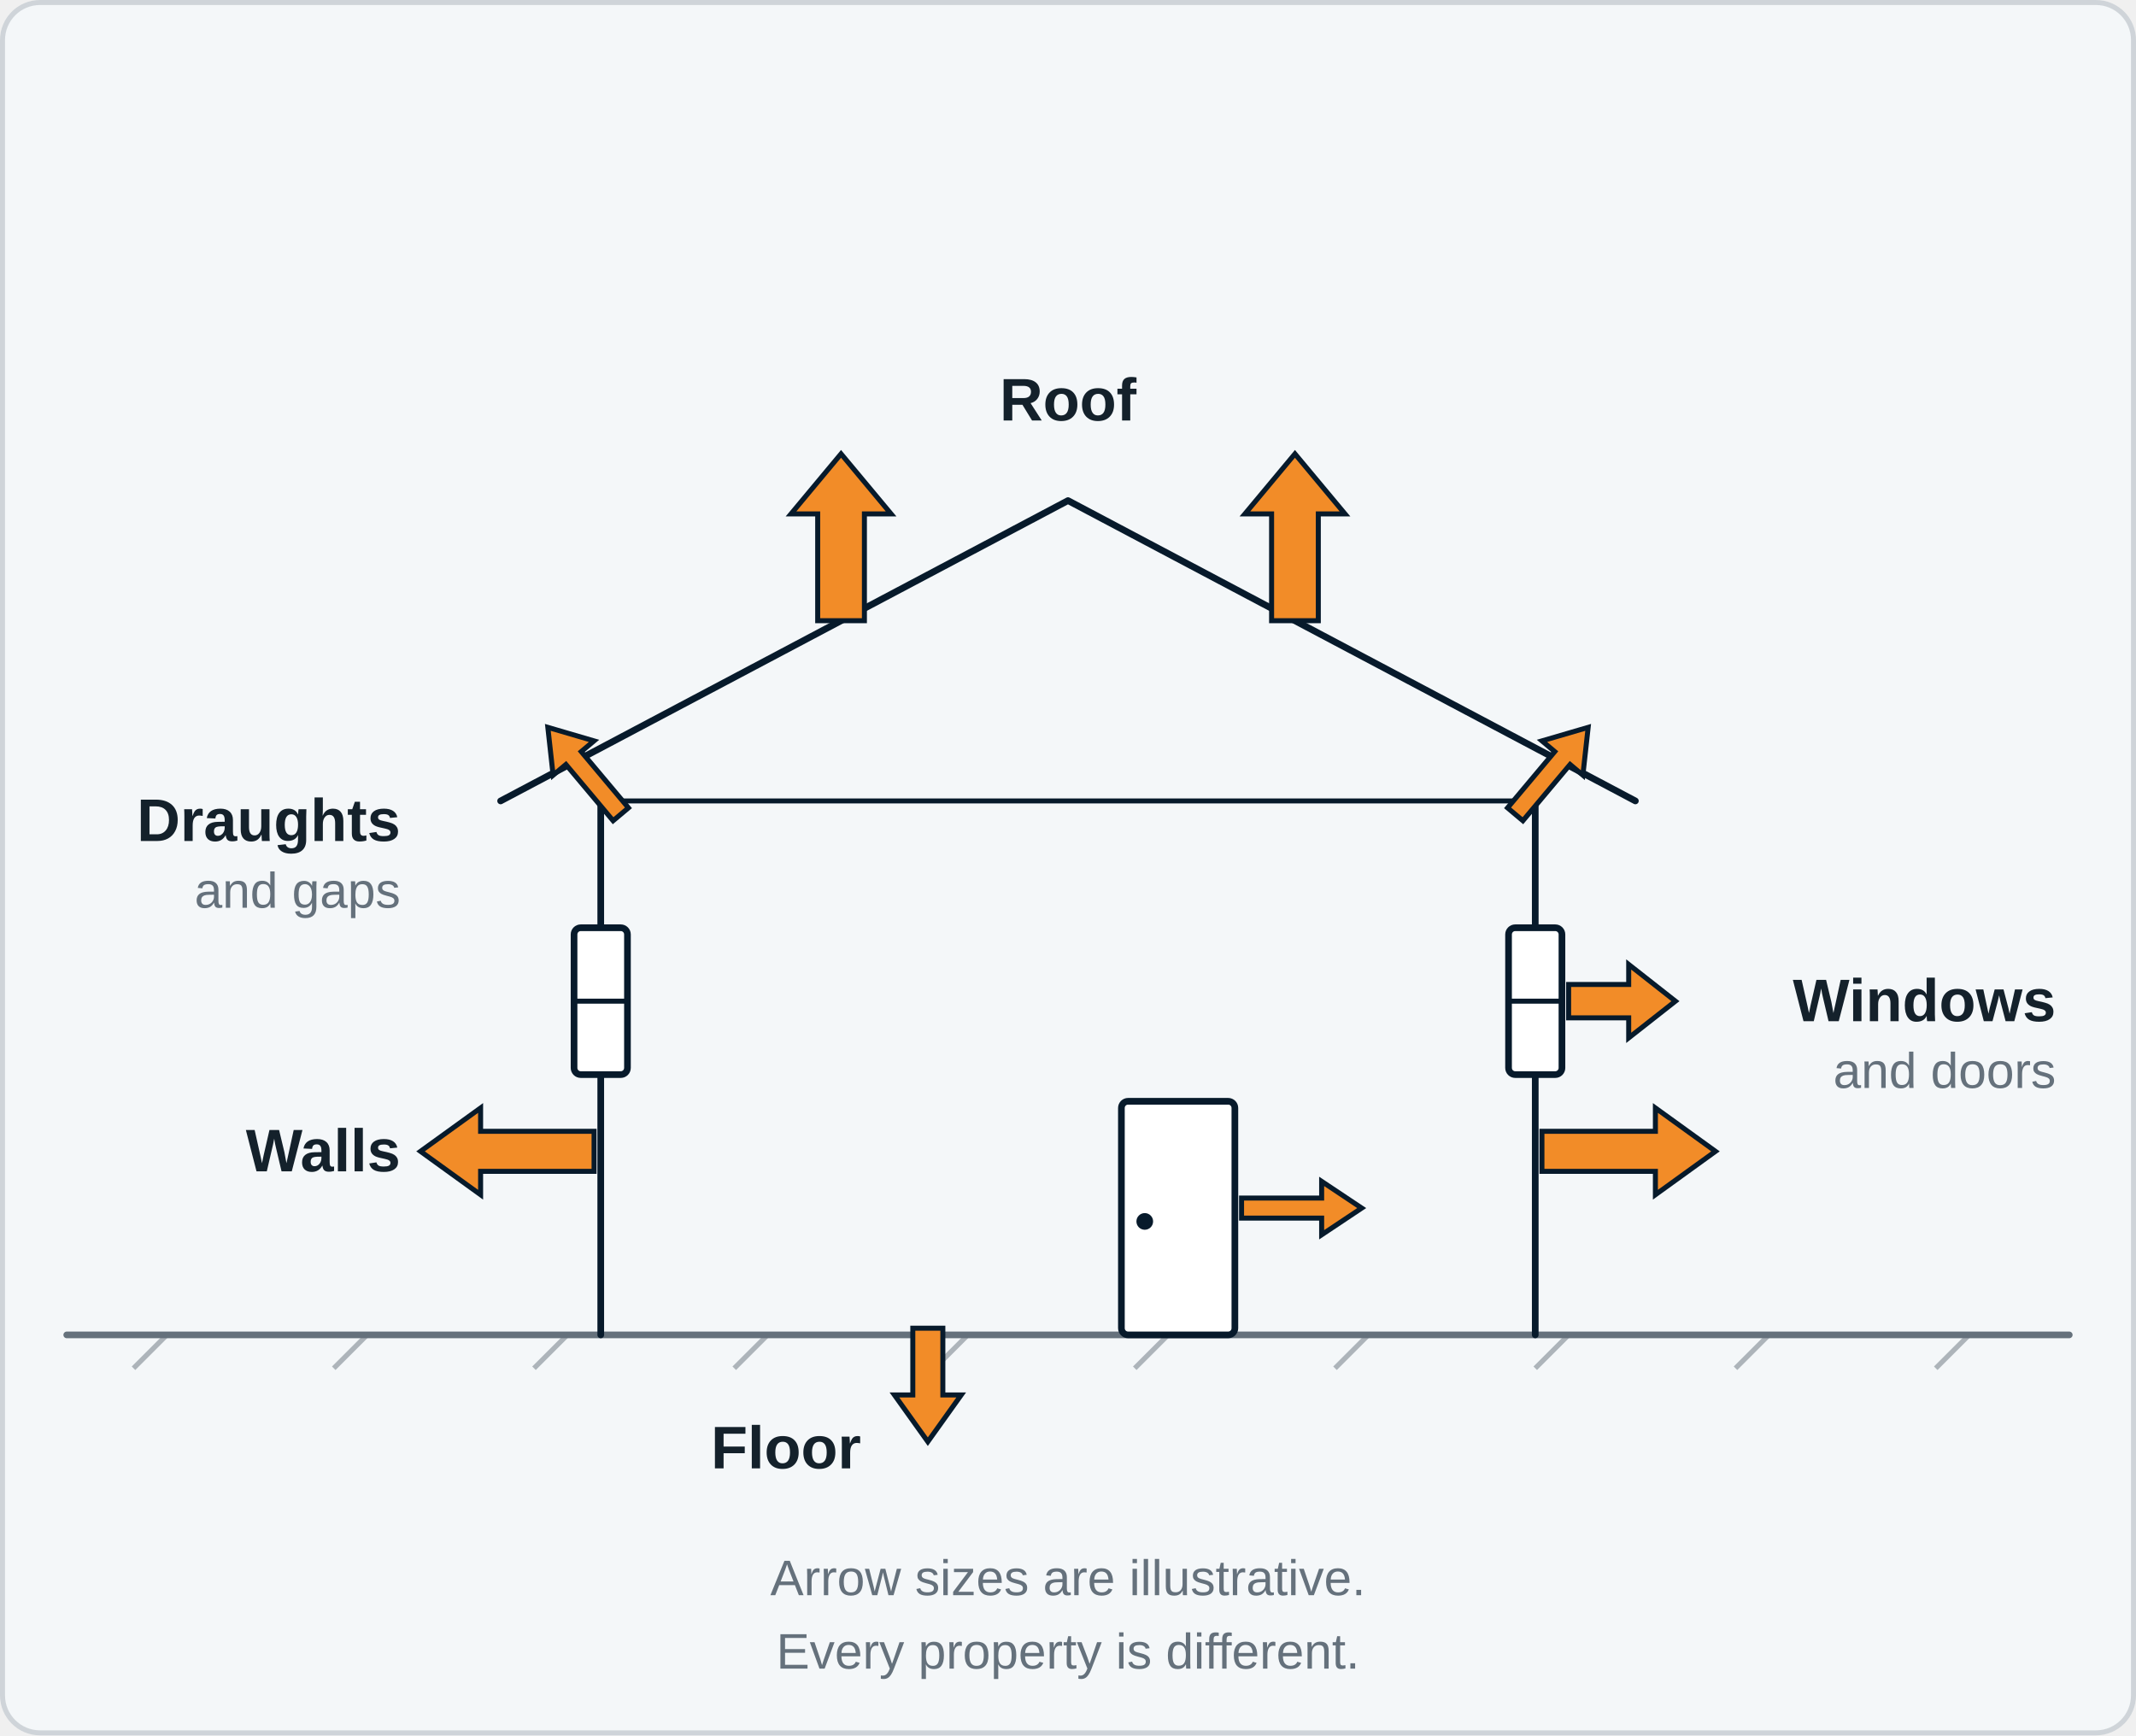
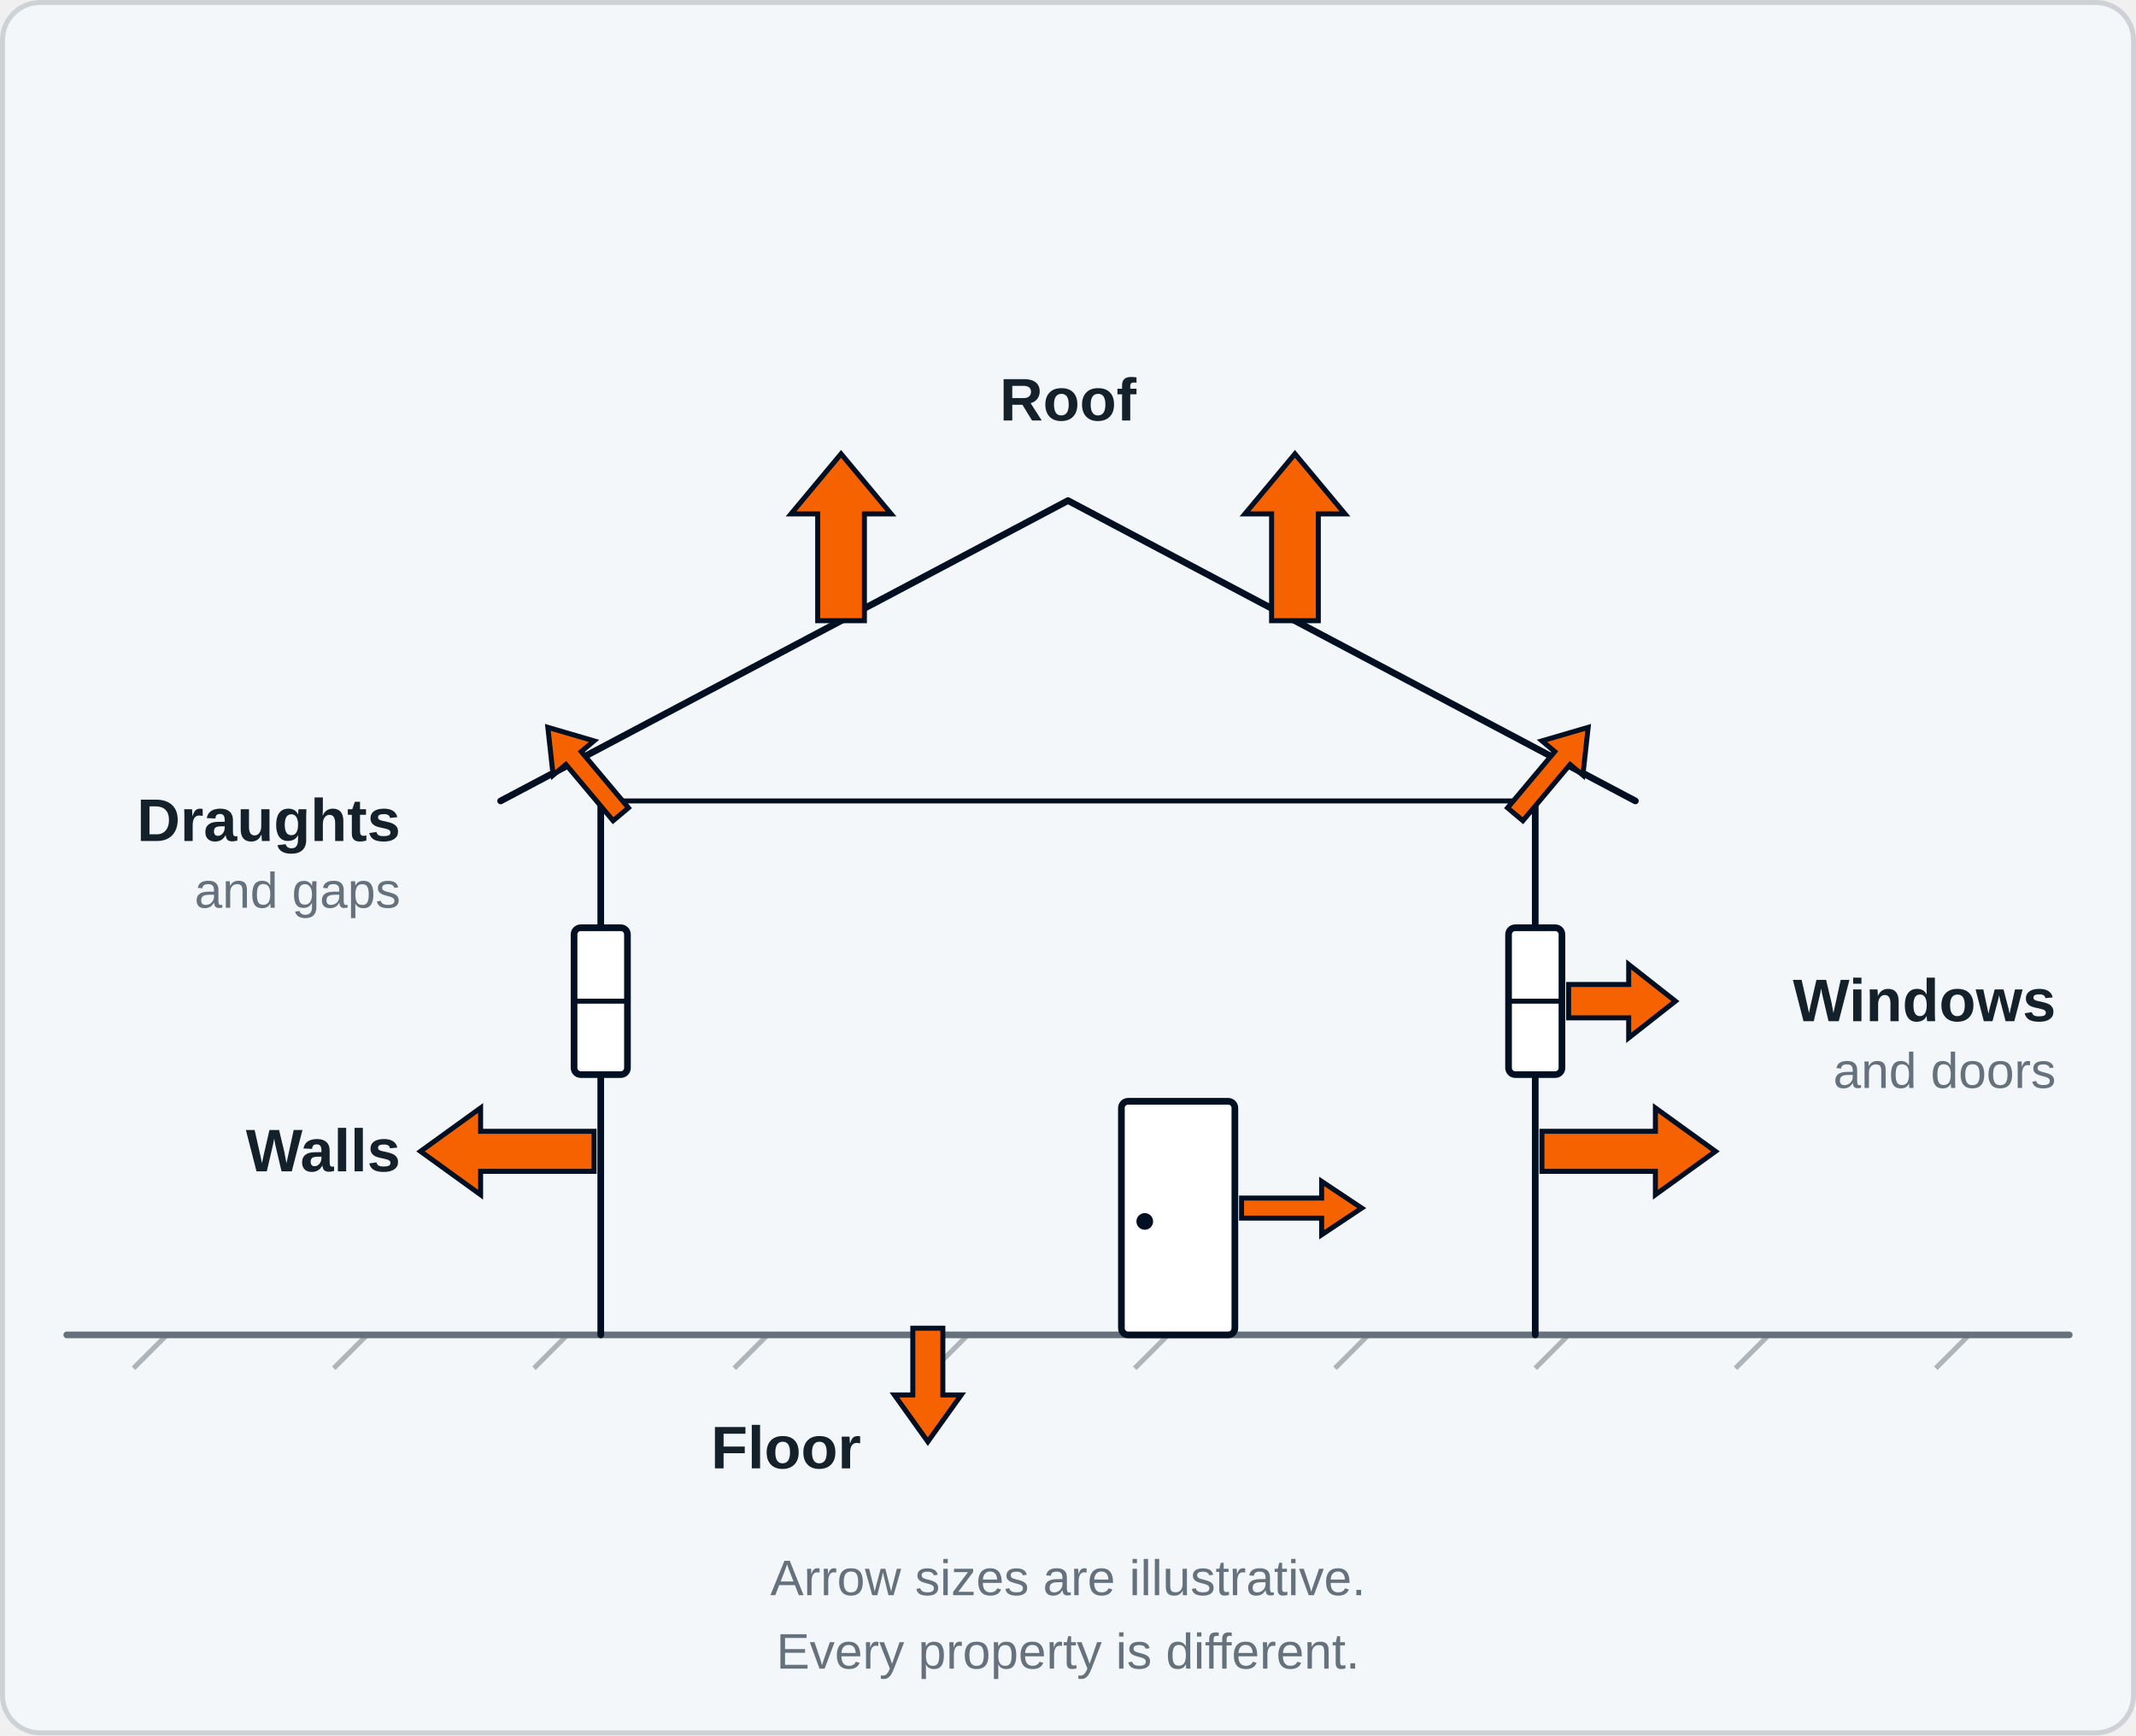
<svg xmlns="http://www.w3.org/2000/svg" viewBox="0 0 640 520" role="img" aria-labelledby="hl-title hl-desc">
  <style>
    /* ---------------------------------------------------------------------
       AIRWARM DIAGRAM STYLES
       The approved palette, and nothing else:
-          navy #071A2B    white #FFFFFF        orange #F28C28
-          blue #2F80ED    green #63C174        light neutral #F4F7F9
+          navy #010F23    white #FFFFFF        orange #F76201
+          blue #017FE1    green #689E14        light neutral #F4F7F9
         mid grey #65717C                     dark text #14212B

       These class names are identical in every Airwarm diagram, so the whole
       set keeps one line weight and one set of type sizes.

       ONE DELIBERATE EXCEPTION, FOR LEGIBILITY.
-        The brand orange #F28C28 reaches only 2.3:1 against this pale panel,
+        The brand orange #F76201 reaches only 2.9:1 against this pale panel,
       which is below the 3:1 that WCAG asks for a line or a shape that
       carries meaning. So a thin orange LINE on the pale panel is drawn in
-        the darker orange #B55F0B (4.6:1), and switches back to #F28C28 on the
+        the darker orange #C14D01 (4.5:1), and switches back to #F76201 on the
       navy panel used by the dark browser theme, where the brand orange
-        reaches 7.2:1. Solid orange shapes keep the brand orange and are given
+        reaches 6.1:1. Solid orange shapes keep the brand orange and are given
       a navy outline instead, so their edge carries the contrast.
       The same note is in css/airwarm.css and assets/README.md.
       --------------------------------------------------------------------- */
    .d-surface { fill: #F4F7F9; }
-     .d-frame   { fill: none; stroke: #071A2B; stroke-width: 1.5; opacity: 0.16; }
-     .d-box     { fill: #FFFFFF; stroke: #071A2B; stroke-width: 2; }
+     .d-frame   { fill: none; stroke: #010F23; stroke-width: 1.5; opacity: 0.16; }
+     .d-box     { fill: #FFFFFF; stroke: #010F23; stroke-width: 2; }
    .d-box--quiet { fill: none; stroke: #65717C; stroke-width: 1.5; }
-     .d-line    { fill: none; stroke: #071A2B; stroke-width: 2;
+     .d-line    { fill: none; stroke: #010F23; stroke-width: 2;
                 stroke-linecap: round; stroke-linejoin: round; }
    .d-line--thin { stroke-width: 1.5; }
    .d-line--dash { stroke-dasharray: 6 6; }
-     .d-hot     { stroke: #B55F0B; }   /* warmth, and the higher of two temperatures */
-     .d-cool    { stroke: #2F80ED; }   /* the cool side, and the lower of two temperatures */
+     .d-hot     { stroke: #C14D01; }   /* warmth, and the higher of two temperatures */
+     .d-cool    { stroke: #017FE1; }   /* the cool side, and the lower of two temperatures */
    .d-quiet   { stroke: #65717C; }
-     .d-fill-navy  { fill: #071A2B; }
-     .d-fill-hot   { fill: #B55F0B; }
-     .d-fill-cool  { fill: #2F80ED; }
+     .d-fill-navy  { fill: #010F23; }
+     .d-fill-hot   { fill: #C14D01; }
+     .d-fill-cool  { fill: #017FE1; }
    .d-fill-quiet { fill: #65717C; }
    .d-fill-white { fill: #FFFFFF; }

    /* TEXT. .d-label is a name, .d-sub an explanatory line, .d-num a number
       inside a step marker, .d-cap a small caption or key entry. */
    .d-label { font-family: Montserrat, 'Segoe UI', Arial, sans-serif;
               font-size: 18px; font-weight: 600; fill: #14212B; }
    .d-sub   { font-family: Montserrat, 'Segoe UI', Arial, sans-serif;
               font-size: 15px; font-weight: 500; fill: #65717C; }
    .d-num   { font-family: Montserrat, 'Segoe UI', Arial, sans-serif;
               font-size: 15px; font-weight: 700; fill: #FFFFFF; }
    .d-cap   { font-family: Montserrat, 'Segoe UI', Arial, sans-serif;
               font-size: 15px; font-weight: 500; fill: #65717C; }

    /* NARROW SCREENS. Below about 520px the explanatory lines are hidden and
       the remaining labels are set larger, so the drawing still reads on a
       phone. Nothing is lost: the page copy carries the detail, and the
       description near the top of this file carries it for screen readers. */
    .d-narrow-only { display: none; }
    @media (max-width: 520px) {
      .d-label { font-size: 24px; }
      .d-num   { font-size: 18px; }
      .d-cap   { font-size: 20px; }
      .d-sub, .d-wide-only { display: none; }
      .d-narrow-only { display: inline; }
    }

    /* DARK BROWSER THEME. The panel turns navy and the ink turns white, so
       the diagram never depends on sitting on a white page. Grey text is
       replaced with the light neutral, because mid grey on navy is only
-        3.5:1 and that is not enough for small text. */
+        3.9:1 and that is not enough for small text. */
    @media (prefers-color-scheme: dark) {
-       .d-surface { fill: #071A2B; }
+       .d-surface { fill: #010F23; }
      .d-frame   { stroke: #FFFFFF; opacity: 0.28; }
-       .d-box     { fill: #071A2B; stroke: #FFFFFF; }
+       .d-box     { fill: #010F23; stroke: #FFFFFF; }
      .d-line    { stroke: #FFFFFF; }
-       .d-hot     { stroke: #F28C28; }
-       .d-fill-hot { fill: #F28C28; }
+       .d-hot     { stroke: #F76201; }
+       .d-fill-hot { fill: #F76201; }
      .d-label   { fill: #FFFFFF; }
      .d-sub, .d-cap { fill: #F4F7F9; }
      .d-fill-navy  { fill: #FFFFFF; }
-       .d-fill-white { fill: #071A2B; }
-       .d-num        { fill: #071A2B; }
+       .d-fill-white { fill: #010F23; }
+       .d-num        { fill: #010F23; }
    }

    /* Extra styles for this diagram only.
       Escaping heat is drawn as solid tapered arrows rather than stroked
       lines, so the width of an arrow can carry the proportion while every
       stroked line in the set keeps the same weight. The arrows keep the
       brand orange and take a navy outline, so their edge carries the
       contrast against the pale panel. */
-     .d-loss { fill: #F28C28; stroke: #071A2B; stroke-width: 1.5; }
+     .d-loss { fill: #F76201; stroke: #010F23; stroke-width: 1.5; }
    .d-hatch { stroke: #65717C; stroke-width: 1.5; opacity: 0.5; }
    @media (prefers-color-scheme: dark) { .d-loss { stroke: #FFFFFF; } }
  </style>
  <defs>
    <marker id="arrow-ink" viewBox="0 0 10 10" refX="9" refY="5" markerWidth="5" markerHeight="5" orient="auto-start-reverse">
      <path class="d-fill-navy" d="M0 0 L10 5 L0 10 Z" />
    </marker>
    <marker id="arrow-hot" viewBox="0 0 10 10" refX="9" refY="5" markerWidth="5" markerHeight="5" orient="auto-start-reverse">
      <path class="d-fill-hot" d="M0 0 L10 5 L0 10 Z" />
    </marker>
    <marker id="arrow-cool" viewBox="0 0 10 10" refX="9" refY="5" markerWidth="5" markerHeight="5" orient="auto-start-reverse">
      <path class="d-fill-cool" d="M0 0 L10 5 L0 10 Z" />
    </marker>
    <marker id="arrow-quiet" viewBox="0 0 10 10" refX="9" refY="5" markerWidth="5" markerHeight="5" orient="auto-start-reverse">
      <path class="d-fill-quiet" d="M0 0 L10 5 L0 10 Z" />
    </marker>
  </defs>
  <rect class="d-surface" x="0" y="0" width="640" height="520" rx="12" />
  <rect class="d-frame" x="0.75" y="0.75" width="638.5" height="518.5" rx="11.25" />
  <path class="d-line d-quiet" d="M20 400 H620" />
  <g class="d-hatch">
    <path d="M50 400 L40 410" />
    <path d="M110 400 L100 410" />
    <path d="M170 400 L160 410" />
    <path d="M230 400 L220 410" />
    <path d="M290 400 L280 410" />
    <path d="M350 400 L340 410" />
    <path d="M410 400 L400 410" />
    <path d="M470 400 L460 410" />
    <path d="M530 400 L520 410" />
    <path d="M590 400 L580 410" />
  </g>
  <path class="d-line" d="M150 240 L320 150 L490 240" />
  <path class="d-line" d="M180 240 V400" />
  <path class="d-line" d="M460 240 V400" />
  <path class="d-line d-line--thin" d="M180 240 H460" />
  <rect class="d-box" x="452" y="278" width="16" height="44" rx="2" />
  <path class="d-line d-line--thin" d="M452 300 H468" />
  <rect class="d-box" x="172" y="278" width="16" height="44" rx="2" />
  <path class="d-line d-line--thin" d="M172 300 H188" />
  <rect class="d-box" x="336" y="330" width="34" height="70" rx="2" />
  <circle class="d-fill-navy" cx="343" cy="366" r="2.5" />
  <path class="d-loss" d="M245 186 L245 154 L237 154 L252 136 L267 154 L259 154 L259 186 Z" />
  <path class="d-loss" d="M381 186 L381 154 L373 154 L388 136 L403 154 L395 154 L395 186 Z" />
  <path class="d-loss" d="M178 339 L144 339 L144 332 L126 345 L144 358 L144 351 L178 351 Z" />
  <path class="d-loss" d="M462 339 L496 339 L496 332 L514 345 L496 358 L496 351 L462 351 Z" />
  <path class="d-loss" d="M470 295 L488 295 L488 289 L502 300 L488 311 L488 305 L470 305 Z" />
  <path class="d-loss" d="M273.5 398 L273.5 418 L268 418 L278 432 L288 418 L282.5 418 L282.5 398 Z" />
  <path class="d-loss" transform="translate(186 244) rotate(-40)" d="M-3 0 L-3 -22 L-8 -22 L0 -34 L8 -22 L3 -22 L3 0 Z" />
  <path class="d-loss" transform="translate(454 244) rotate(40)" d="M-3 0 L-3 -22 L-8 -22 L0 -34 L8 -22 L3 -22 L3 0 Z" />
  <path class="d-loss" d="M372 359 L396 359 L396 354 L408 362 L396 370 L396 365 L372 365 Z" />
  <text class="d-label" x="320" y="126" text-anchor="middle">Roof</text>
  <text class="d-label" x="616" y="306" text-anchor="end">Windows</text>
  <text class="d-sub" x="616" y="326" text-anchor="end">and doors</text>
  <text class="d-label" x="120" y="351" text-anchor="end">Walls</text>
  <text class="d-label" x="120" y="252" text-anchor="end">Draughts</text>
  <text class="d-sub" x="120" y="272" text-anchor="end">and gaps</text>
  <text class="d-label" x="258" y="440" text-anchor="end">Floor</text>
  <text class="d-cap" x="320" y="478" text-anchor="middle">Arrow sizes are illustrative.</text>
  <text class="d-cap" x="320" y="500" text-anchor="middle">Every property is different.</text>
</svg>
